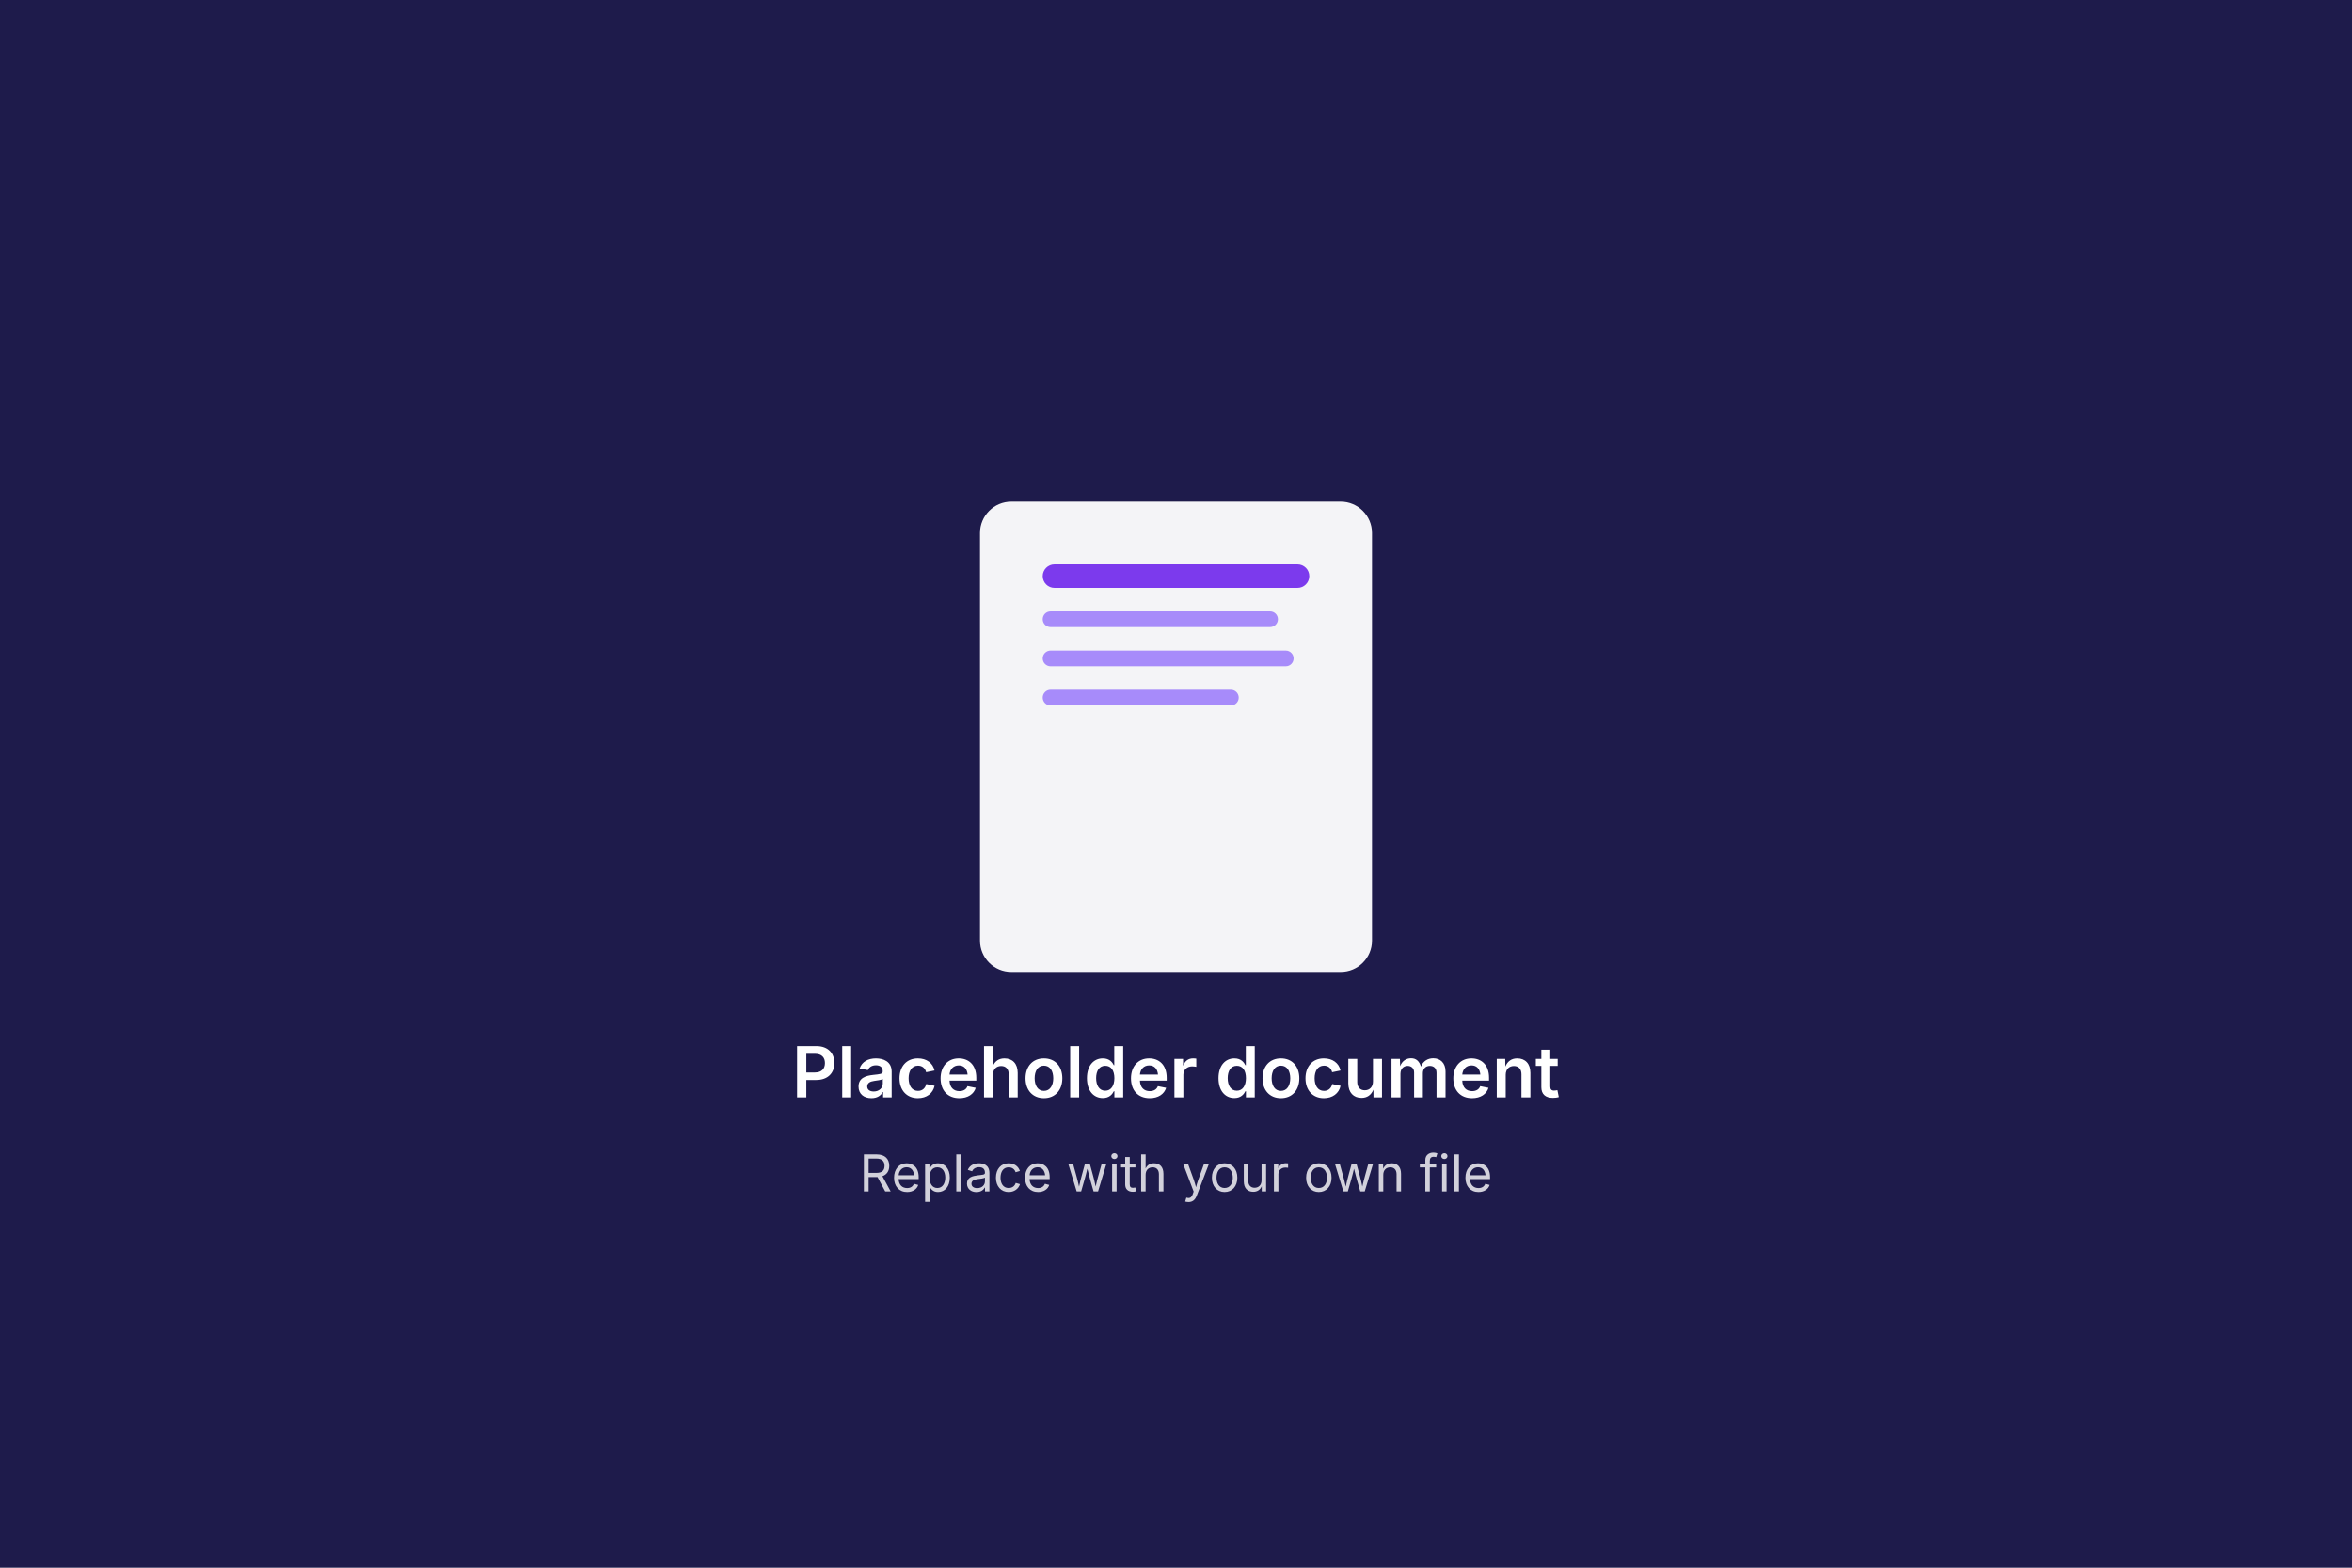
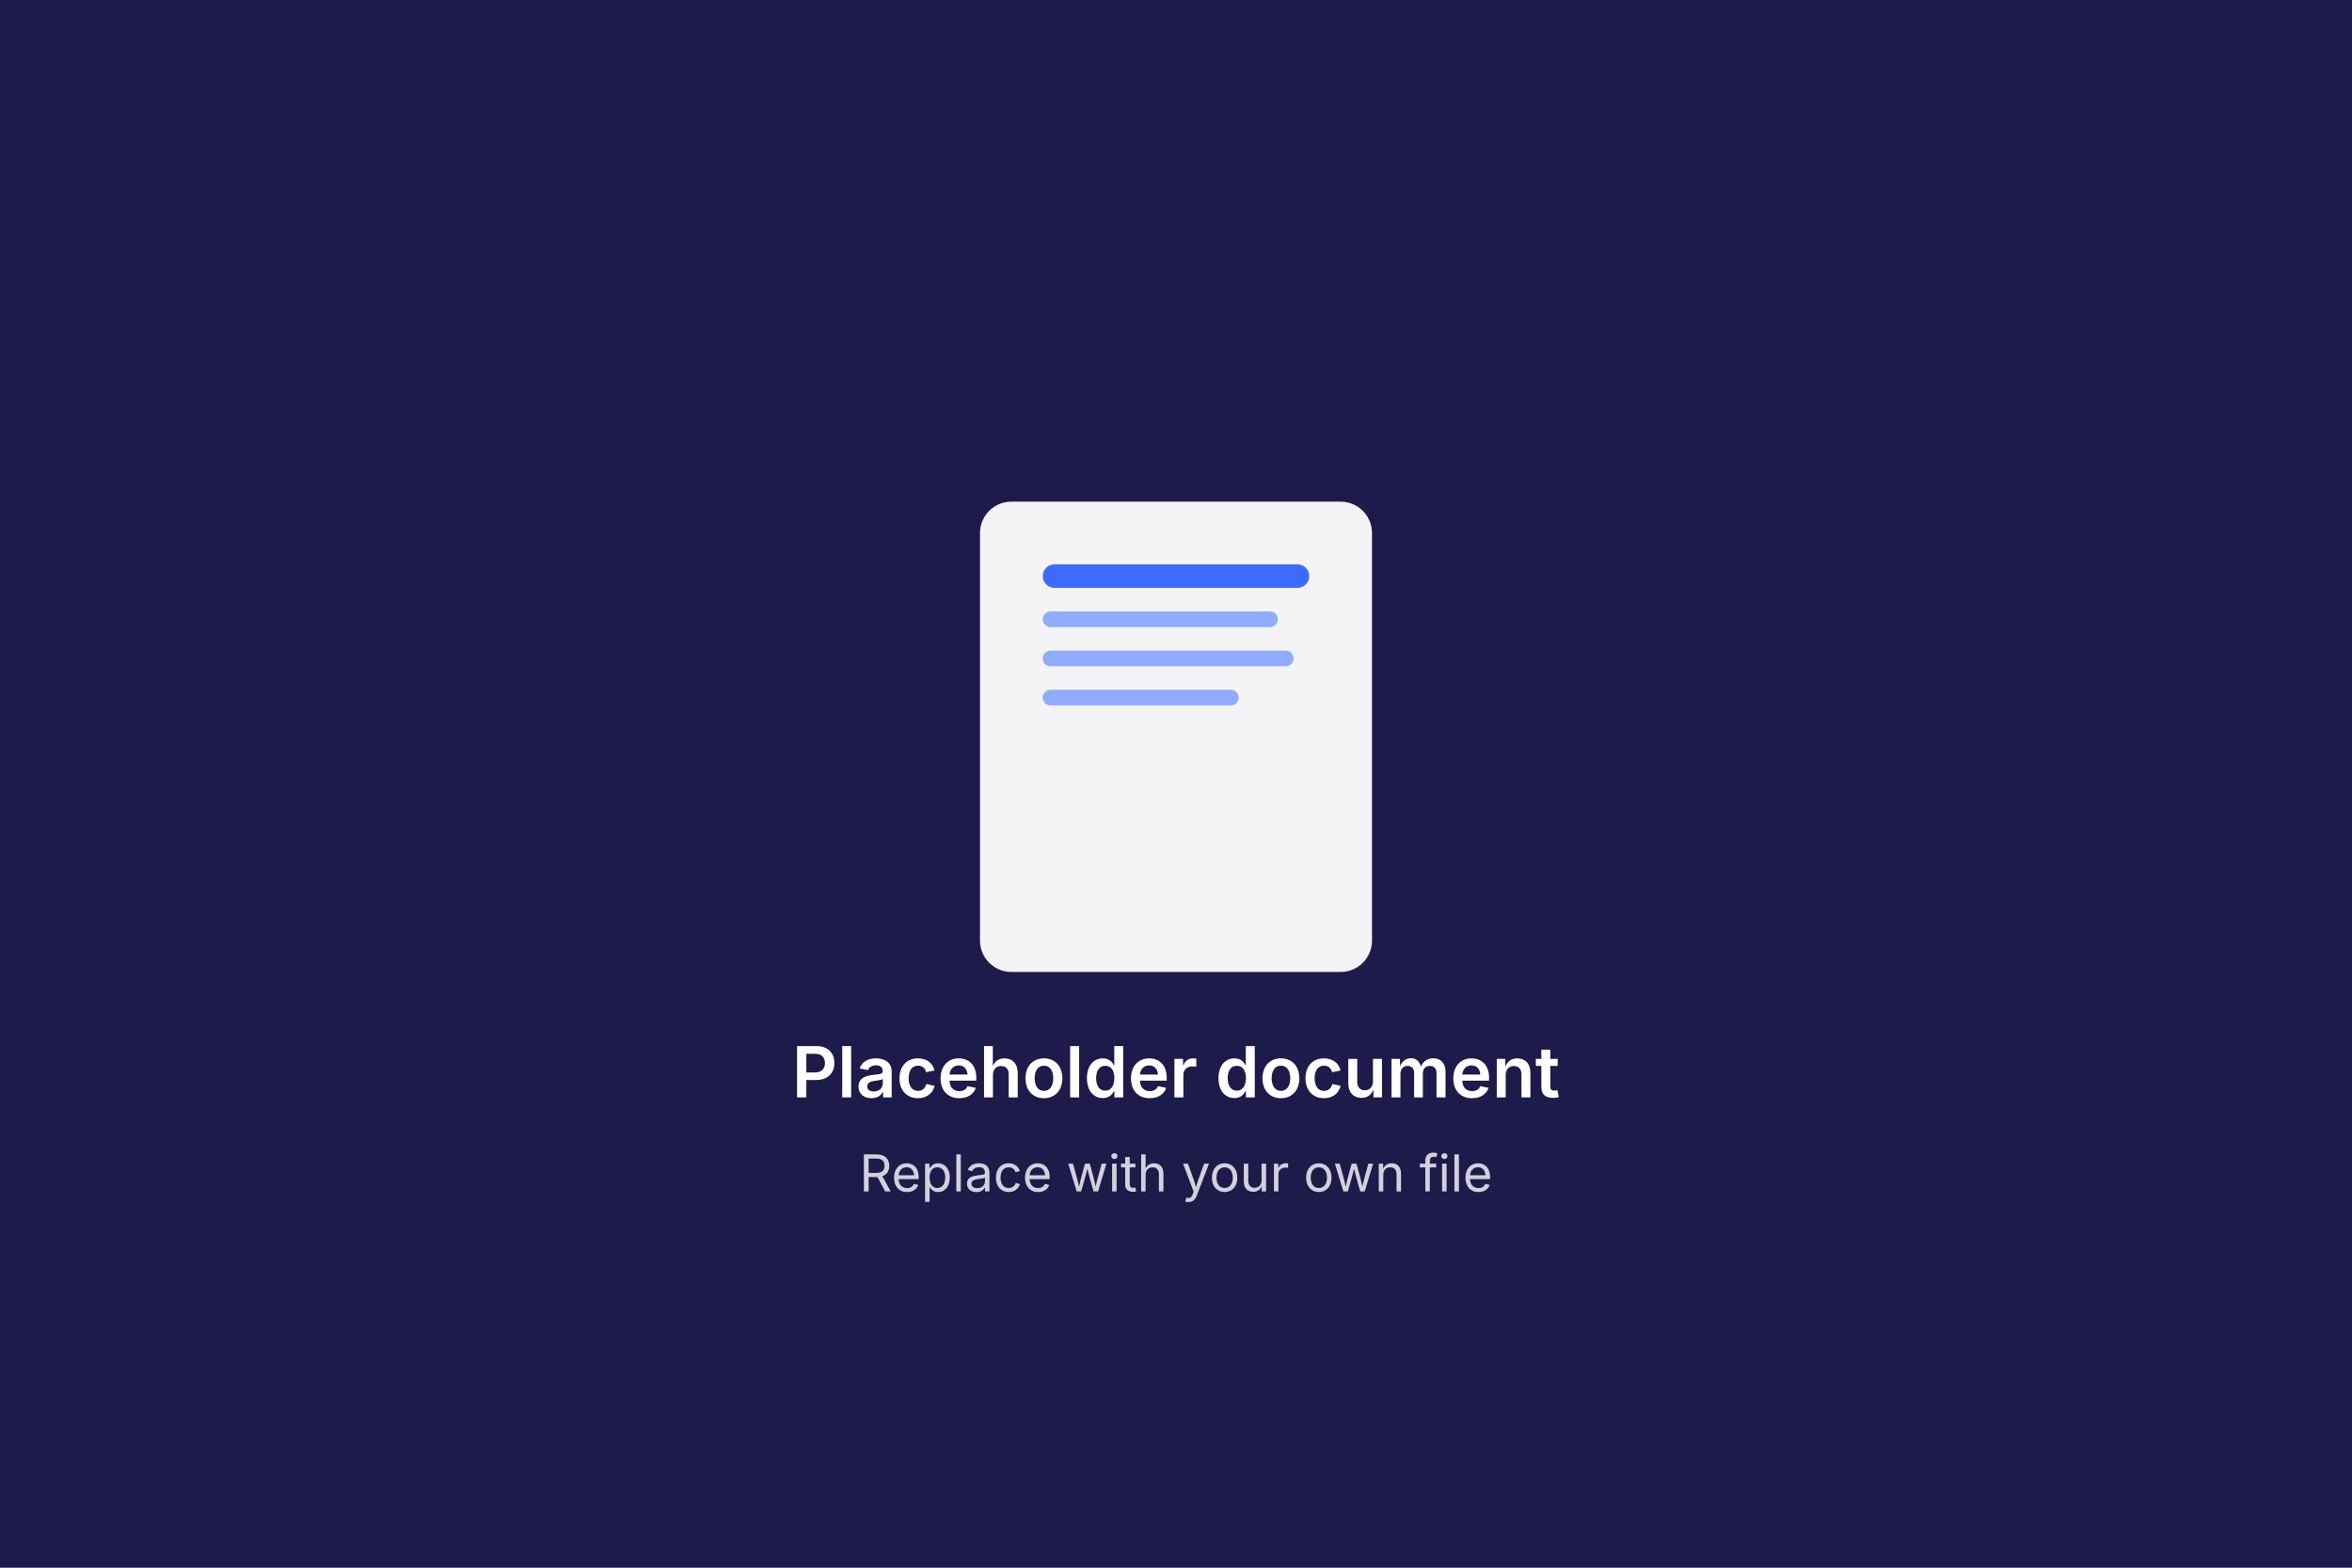
<svg xmlns="http://www.w3.org/2000/svg" viewBox="0 0 600 400" width="600" height="400">
  <rect width="600" height="400" fill="#1e1b4b" />
  <g transform="translate(300 200)" fill="#ffffff" text-anchor="middle" font-family="-apple-system, system-ui, sans-serif">
    <rect x="-50" y="-72" width="100" height="120" rx="8" fill="#ffffff" opacity="0.95" />
-     <rect x="-34" y="-56" width="68" height="6" rx="3" fill="#7c3aed" />
-     <rect x="-34" y="-44" width="60" height="4" rx="2" fill="#a78bfa" />
-     <rect x="-34" y="-34" width="64" height="4" rx="2" fill="#a78bfa" />
-     <rect x="-34" y="-24" width="50" height="4" rx="2" fill="#a78bfa" />
+     <rect x="-34" y="-56" width="68" height="6" rx="3" fill="#3d6bff" />
+     <rect x="-34" y="-44" width="60" height="4" rx="2" fill="#90acff" />
+     <rect x="-34" y="-34" width="64" height="4" rx="2" fill="#90acff" />
+     <rect x="-34" y="-24" width="50" height="4" rx="2" fill="#90acff" />
    <text y="80" font-size="18" font-weight="600">Placeholder document</text>
    <text y="104" font-size="13" opacity="0.8">Replace with your own file</text>
  </g>
</svg>
